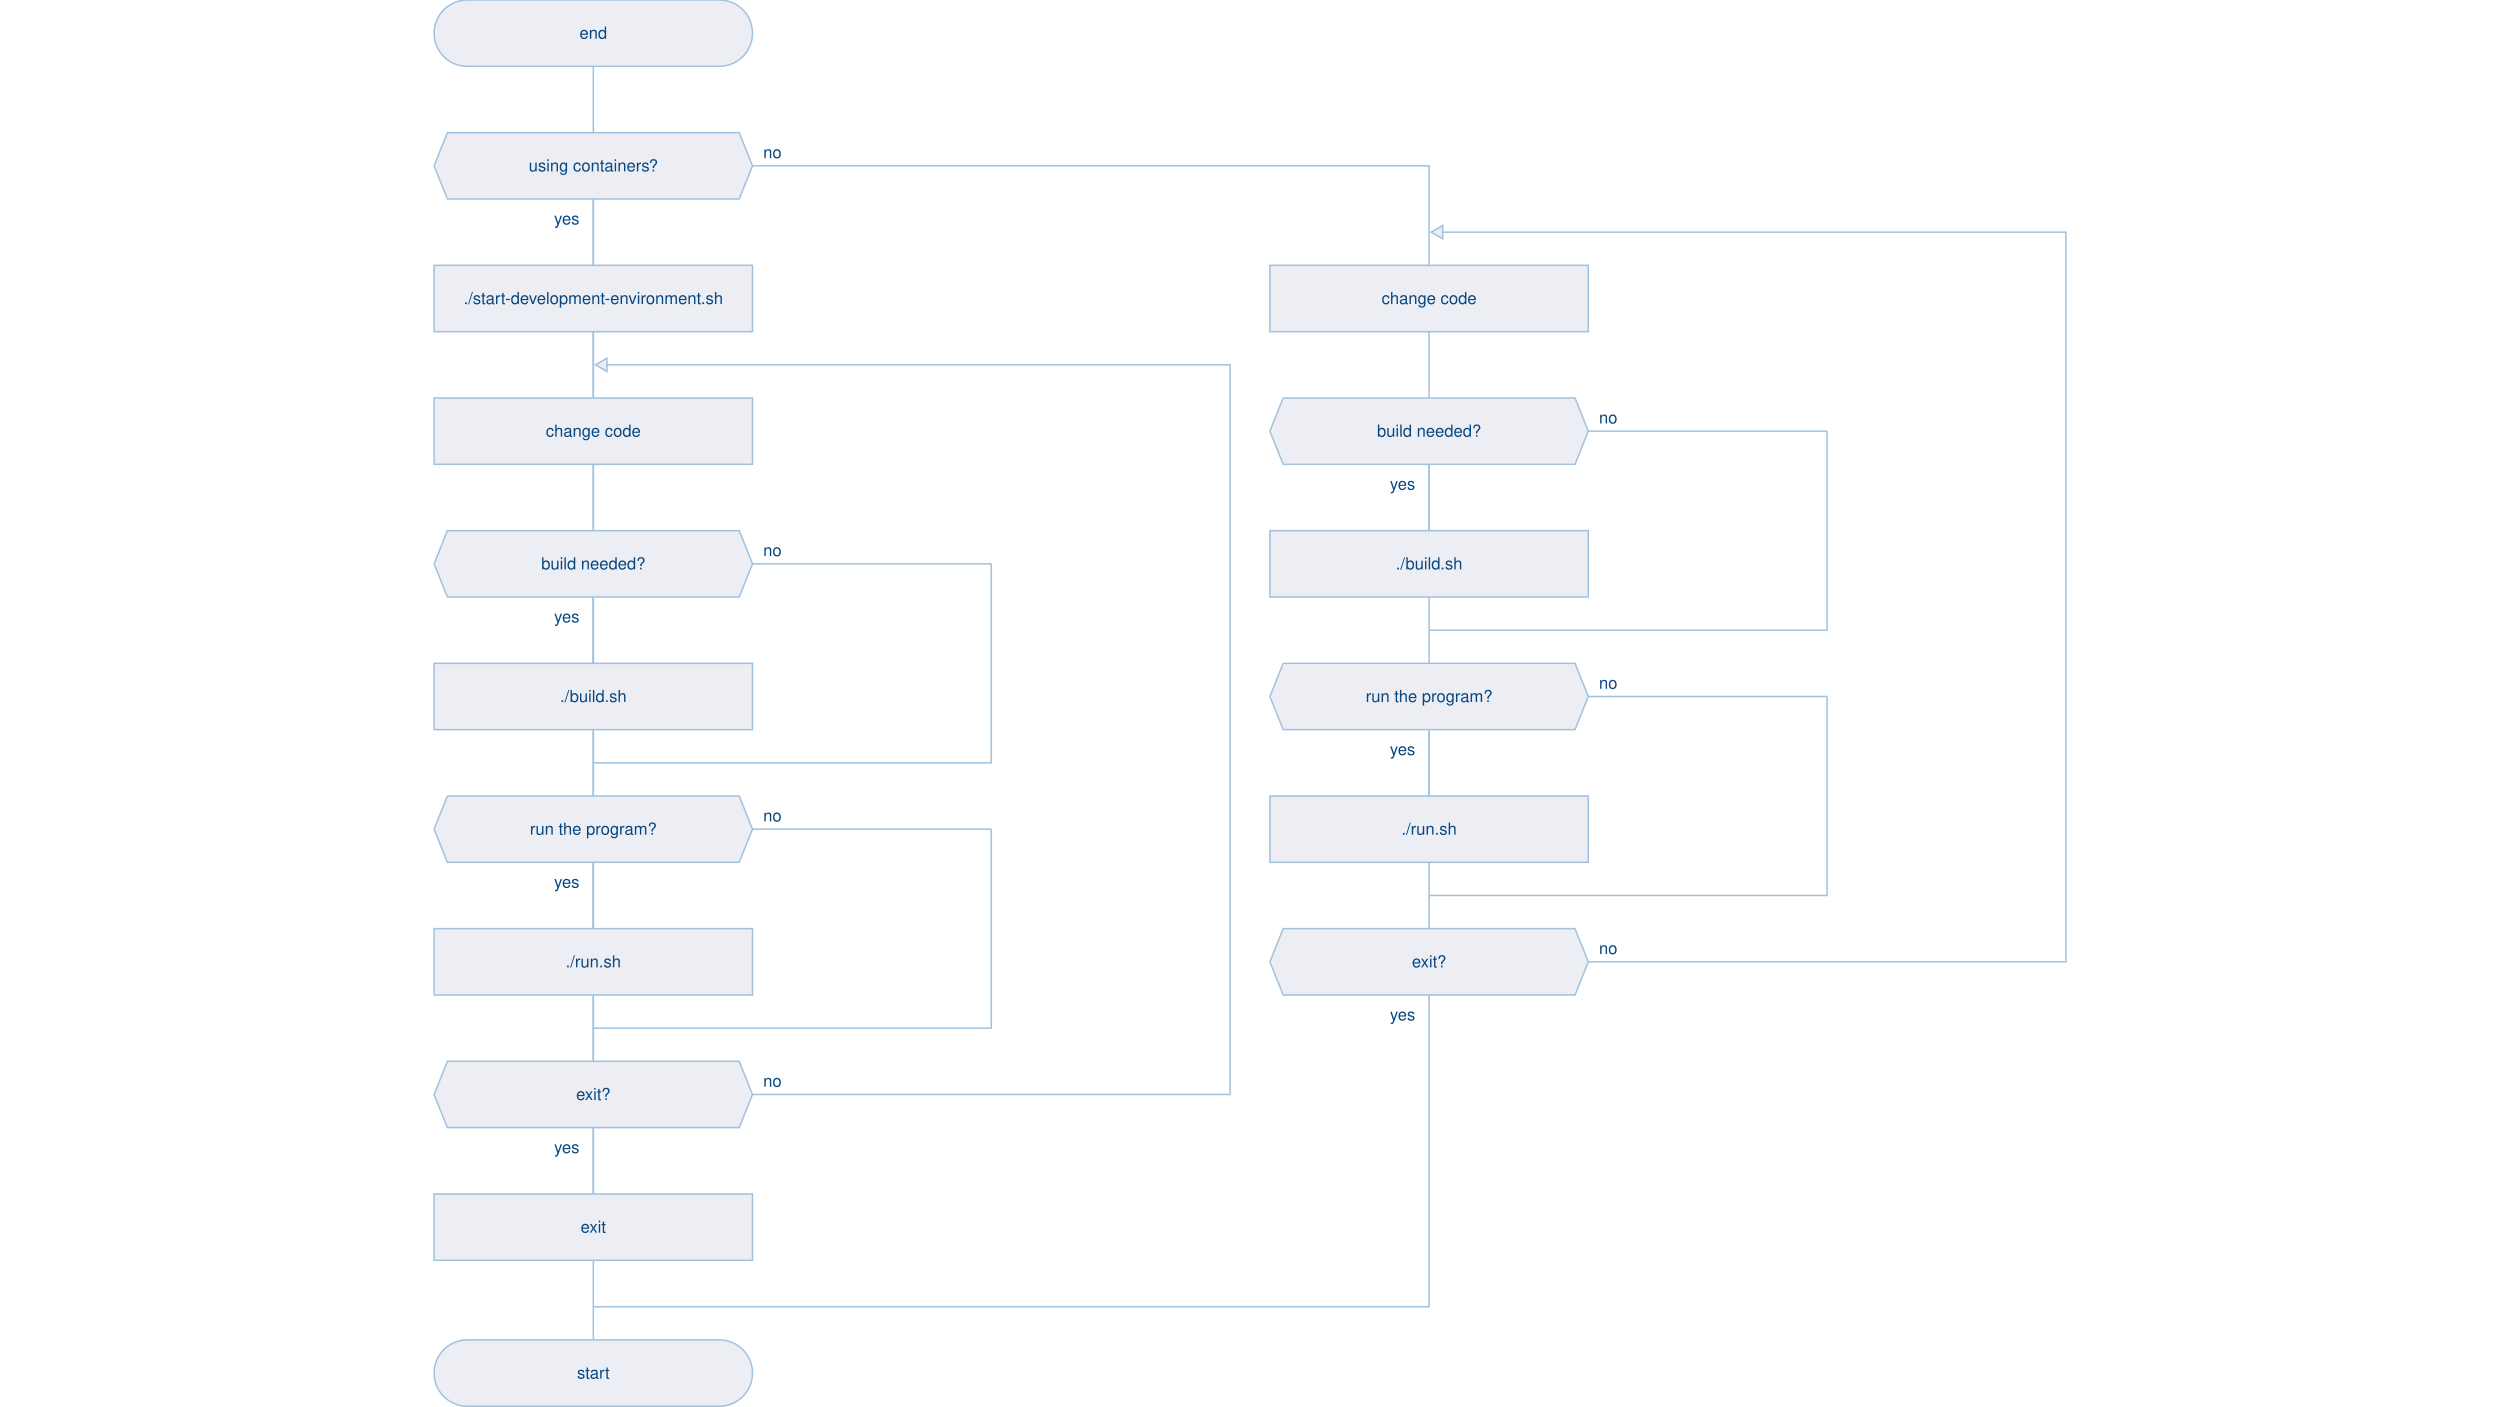
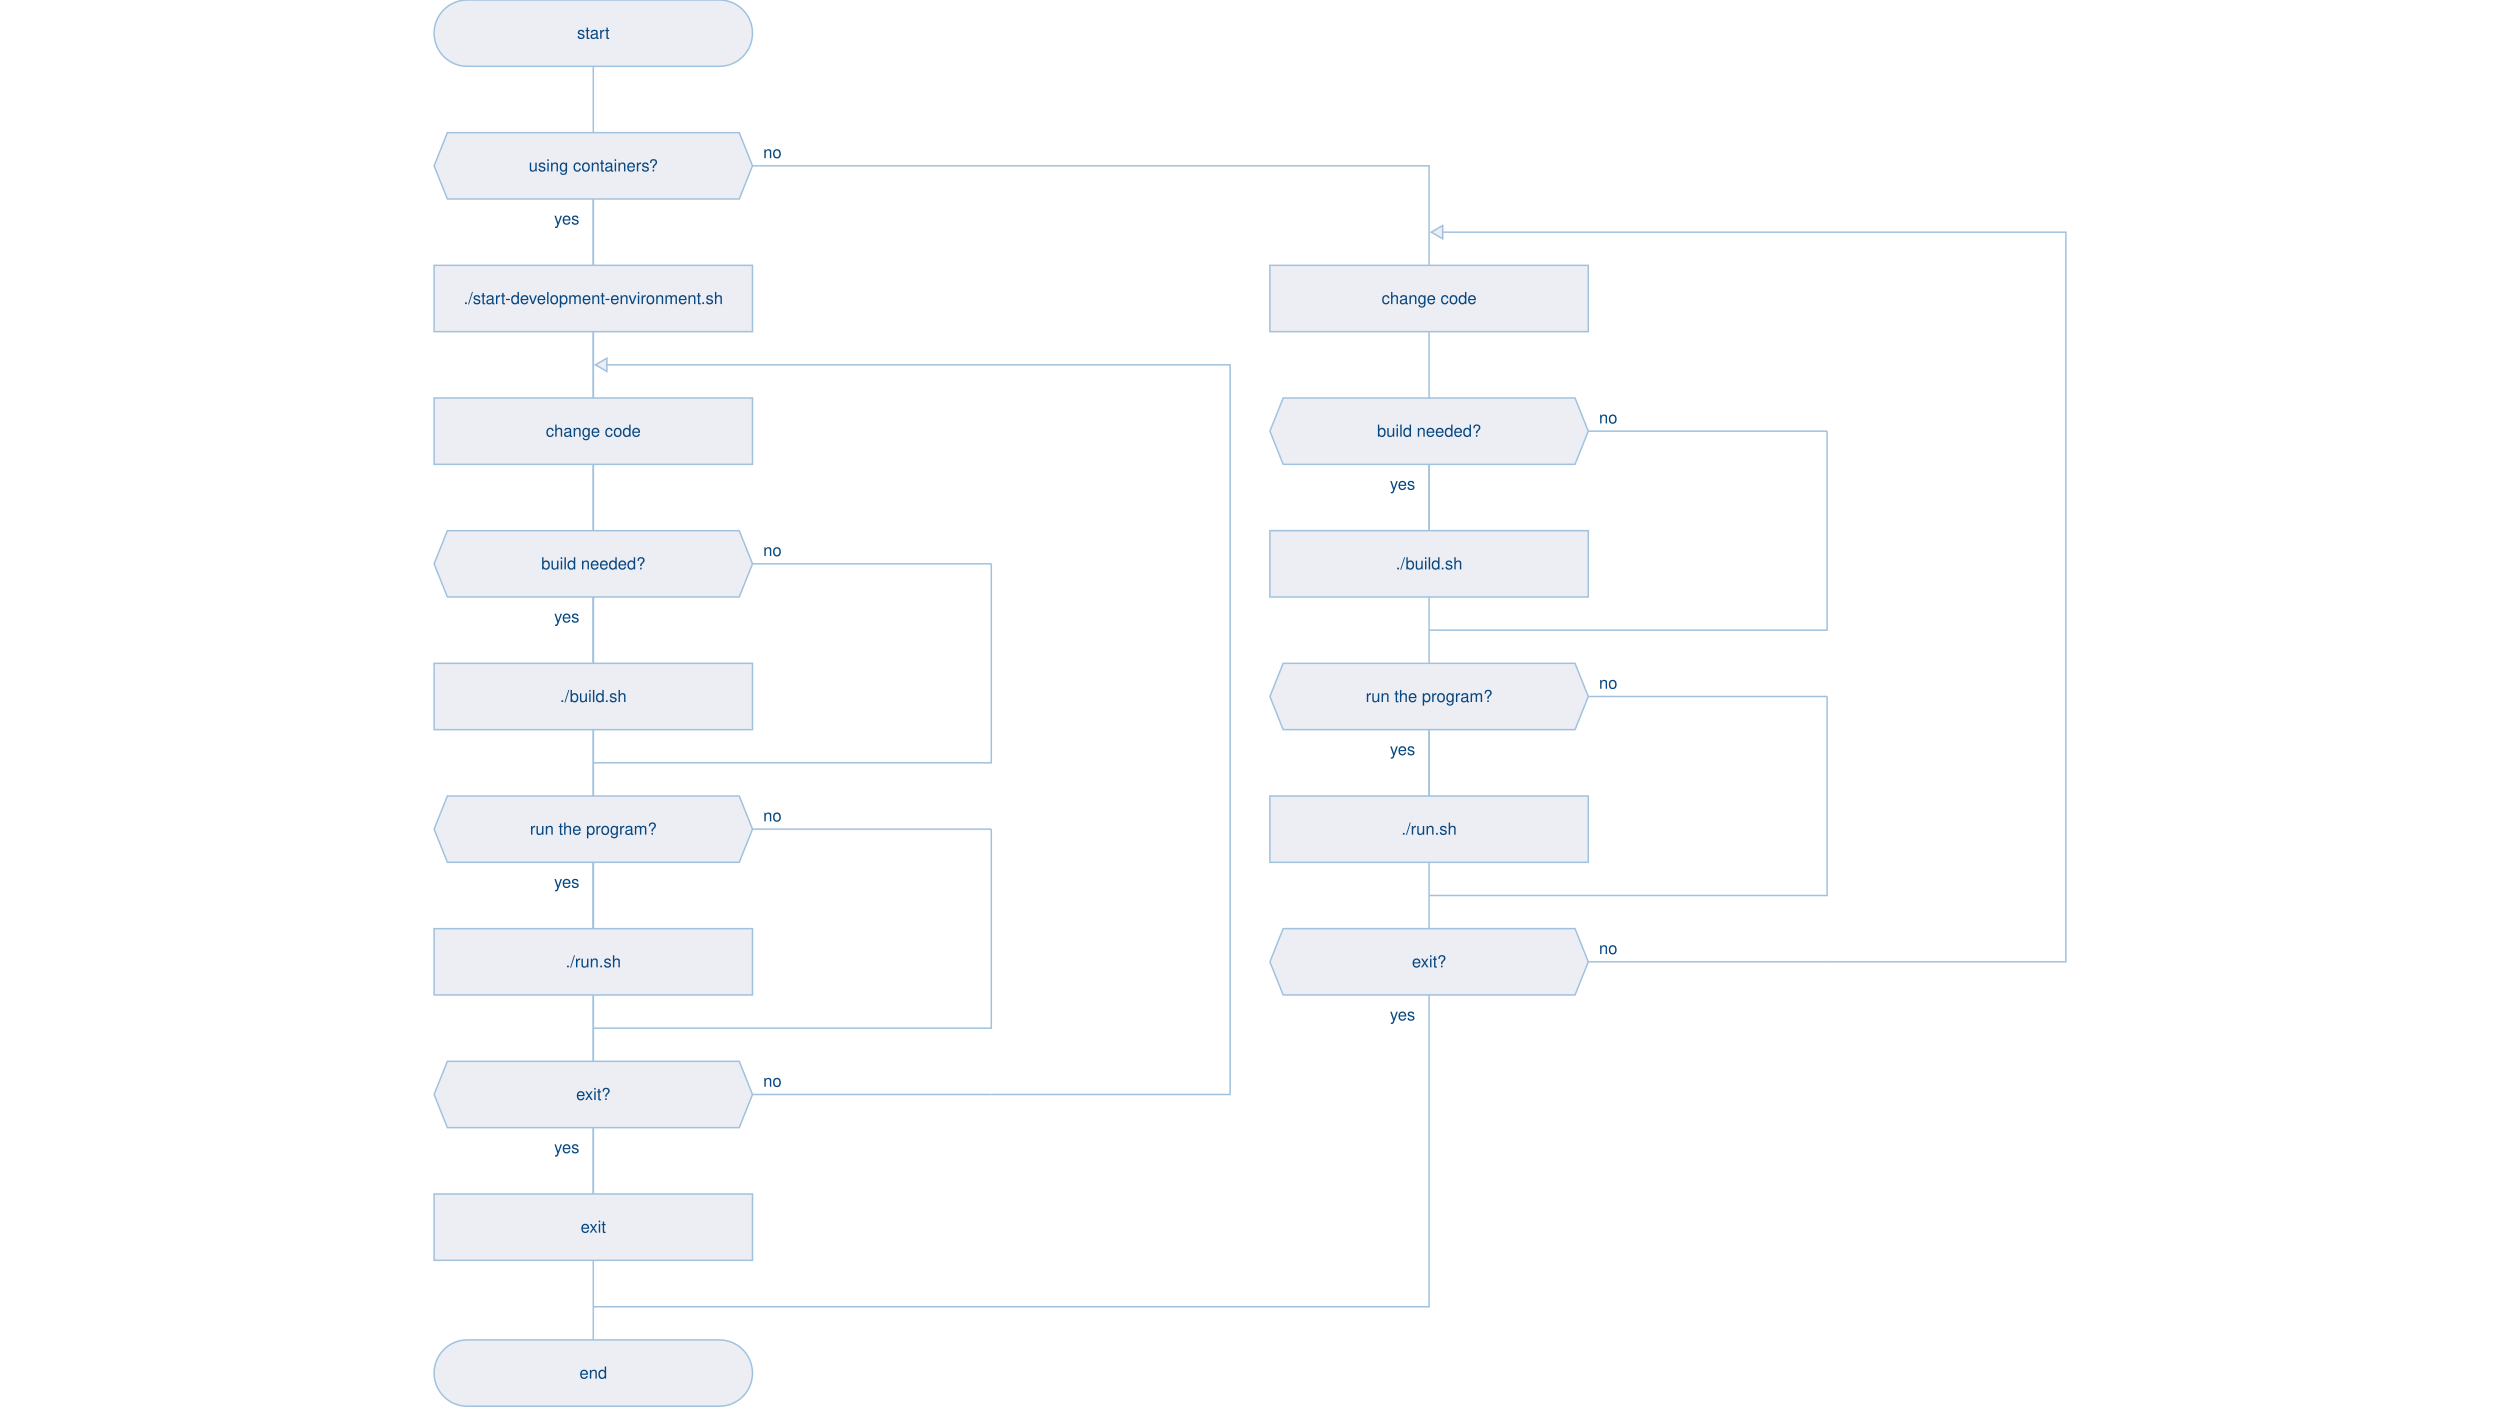
<svg xmlns="http://www.w3.org/2000/svg" font-size="1" viewBox="0.0 0.0 3840.0 2160.0" stroke="rgb(0,0,0)" width="3840" stroke-opacity="1" height="2160" version="1.1">
  <defs />
  <g stroke-linejoin="miter" fill-opacity="1.0" fill="rgb(237,237,244)" stroke="rgb(160,194,222)" stroke-linecap="butt" stroke-miterlimit="10.0" stroke-opacity="1.0" stroke-width="2.327">
    <path d="M 932.201,550.189 l -17.647,10.189 l 17.647,10.189 Z" />
  </g>
  <g stroke-linejoin="miter" fill-opacity="0.0" fill="rgb(0,0,0)" stroke="rgb(160,194,222)" stroke-linecap="butt" stroke-miterlimit="10.0" stroke-opacity="1.0" stroke-width="2.327">
    <path d="M 1522.641,1681.132 h 0 h 366.793 v -1120.755 h -958.021 " />
  </g>
  <g stroke-linejoin="miter" fill-opacity="1.0" fill="rgb(237,237,244)" stroke="rgb(160,194,222)" stroke-linecap="butt" stroke-miterlimit="10.0" stroke-opacity="1.0" stroke-width="2.327">
    <path d="M 2215.975,346.415 l -17.647,10.189 l 17.647,10.189 Z" />
  </g>
  <g stroke-linejoin="miter" fill-opacity="0.0" fill="rgb(0,0,0)" stroke="rgb(160,194,222)" stroke-linecap="butt" stroke-miterlimit="10.0" stroke-opacity="1.0" stroke-width="2.327">
    <path d="M 2806.415,1477.359 h 0 h 366.793 v -1120.755 h -958.021 " />
  </g>
  <g stroke-linejoin="miter" fill-opacity="0.0" fill="rgb(0,0,0)" stroke="rgb(160,194,222)" stroke-linecap="butt" stroke-miterlimit="10.0" stroke-opacity="1.0" stroke-width="2.327">
    <path d="M 911.321,254.717 v -203.774 " />
  </g>
  <g stroke-linejoin="miter" fill-opacity="0.0" fill="rgb(0,0,0)" stroke="rgb(160,194,222)" stroke-linecap="butt" stroke-miterlimit="10.0" stroke-opacity="1.0" stroke-width="2.327">
    <path d="M 911.321,2109.057 v -1854.34 " />
  </g>
  <g stroke-linejoin="miter" fill-opacity="1.0" fill="rgb(237,237,244)" stroke="rgb(160,194,222)" stroke-linecap="butt" stroke-miterlimit="10.0" stroke-opacity="1.0" stroke-width="2.327">
    <path d="M 1155.849,2109.057 h 0 c 0,-28.135 -22.808,-50.943 -50.943 -50.943h -387.17 c -28.135,-0 -50.943,22.808 -50.943 50.943h 0 c -0,28.135 22.808,50.943 50.943 50.943h 387.17 c 28.135,0 50.943,-22.808 50.943 -50.943Z" />
  </g>
  <g stroke-linejoin="miter" fill-opacity="1.0" font-size="25.472px" fill="rgb(6,71,128)" stroke="rgb(0,0,0)" font-weight="300" font-family="helvetica" stroke-linecap="butt" stroke-miterlimit="10.0" stroke-opacity="1.0" stroke-width="9.307">
-     <text transform="matrix(1,0,0,1,911.3208,2109.057)" stroke="none" dominant-baseline="middle" text-anchor="middle">start</text>
+     <text transform="matrix(1,0,0,1,911.3208,2109.057)" stroke="none" dominant-baseline="middle" text-anchor="middle">end</text>
  </g>
  <g stroke-linejoin="miter" fill-opacity="0.0" fill="rgb(0,0,0)" stroke="rgb(160,194,222)" stroke-linecap="butt" stroke-miterlimit="10.0" stroke-opacity="1.0" stroke-width="2.327">
    <path d="M 911.321,2007.17 h 1283.774 v -529.811 " />
  </g>
  <g stroke-linejoin="miter" fill-opacity="0.0" fill="rgb(0,0,0)" stroke="rgb(160,194,222)" stroke-linecap="butt" stroke-miterlimit="10.0" stroke-opacity="1.0" stroke-width="2.327">
    <path d="M 2195.094,458.491 v -203.774 h -1283.774 " />
  </g>
  <g stroke-linejoin="miter" fill-opacity="0.0" fill="rgb(0,0,0)" stroke="rgb(160,194,222)" stroke-linecap="butt" stroke-miterlimit="10.0" stroke-opacity="1.0" stroke-width="2.327">
    <path d="M 911.321,458.491 v -203.774 " />
  </g>
  <g stroke-linejoin="miter" fill-opacity="0.0" fill="rgb(0,0,0)" stroke="rgb(160,194,222)" stroke-linecap="butt" stroke-miterlimit="10.0" stroke-opacity="1.0" stroke-width="2.327">
    <path d="M 2195.094,662.264 v -203.774 " />
  </g>
  <g stroke-linejoin="miter" fill-opacity="0.0" fill="rgb(0,0,0)" stroke="rgb(160,194,222)" stroke-linecap="butt" stroke-miterlimit="10.0" stroke-opacity="1.0" stroke-width="2.327">
    <path d="M 2195.094,1069.811 v -407.547 " />
  </g>
  <g stroke-linejoin="miter" fill-opacity="0.0" fill="rgb(0,0,0)" stroke="rgb(160,194,222)" stroke-linecap="butt" stroke-miterlimit="10.0" stroke-opacity="1.0" stroke-width="2.327">
    <path d="M 2195.094,1477.359 v -407.547 " />
  </g>
  <g stroke-linejoin="miter" fill-opacity="0.0" fill="rgb(0,0,0)" stroke="rgb(160,194,222)" stroke-linecap="butt" stroke-miterlimit="10.0" stroke-opacity="1.0" stroke-width="2.327">
    <path d="M 2806.415,1477.359 h -611.321 " />
  </g>
  <g stroke-linejoin="miter" fill-opacity="1.0" font-size="25.472px" fill="rgb(6,71,128)" stroke="rgb(0,0,0)" font-weight="300" font-family="helvetica" stroke-linecap="butt" stroke-miterlimit="10.0" stroke-opacity="1.0" stroke-width="9.307">
    <text transform="matrix(1,0,0,1,2470.189,1456.981)" stroke="none" dominant-baseline="middle" text-anchor="middle">no</text>
  </g>
  <g stroke-linejoin="miter" fill-opacity="1.0" font-size="25.472px" fill="rgb(6,71,128)" stroke="rgb(0,0,0)" font-weight="300" font-family="helvetica" stroke-linecap="butt" stroke-miterlimit="10.0" stroke-opacity="1.0" stroke-width="9.307">
    <text transform="matrix(1,0,0,1,2154.34,1558.868)" stroke="none" dominant-baseline="middle" text-anchor="middle">yes</text>
  </g>
  <g stroke-linejoin="miter" fill-opacity="1.0" fill="rgb(237,237,244)" stroke="rgb(160,194,222)" stroke-linecap="butt" stroke-miterlimit="10.0" stroke-opacity="1.0" stroke-width="2.327">
    <path d="M 1970.943,1528.302 l -20.377,-50.943 l 20.377,-50.943 h 448.302 l 20.377,50.943 l -20.377,50.943 h -448.302 Z" />
  </g>
  <g stroke-linejoin="miter" fill-opacity="1.0" font-size="25.472px" fill="rgb(6,71,128)" stroke="rgb(0,0,0)" font-weight="300" font-family="helvetica" stroke-linecap="butt" stroke-miterlimit="10.0" stroke-opacity="1.0" stroke-width="9.307">
    <text transform="matrix(1,0,0,1,2195.094,1477.359)" stroke="none" dominant-baseline="middle" text-anchor="middle">exit?</text>
  </g>
  <g stroke-linejoin="miter" fill-opacity="0.0" fill="rgb(0,0,0)" stroke="rgb(160,194,222)" stroke-linecap="butt" stroke-miterlimit="10.0" stroke-opacity="1.0" stroke-width="2.327">
    <path d="M 2195.094,1375.472 h 611.321 v -305.66 " />
  </g>
  <g stroke-linejoin="miter" fill-opacity="0.0" fill="rgb(0,0,0)" stroke="rgb(160,194,222)" stroke-linecap="butt" stroke-miterlimit="10.0" stroke-opacity="1.0" stroke-width="2.327">
    <path d="M 2806.415,1069.811 h -611.321 " />
  </g>
  <g stroke-linejoin="miter" fill-opacity="0.0" fill="rgb(0,0,0)" stroke="rgb(160,194,222)" stroke-linecap="butt" stroke-miterlimit="10.0" stroke-opacity="1.0" stroke-width="2.327">
    <path d="M 2195.094,1273.585 v -203.774 " />
  </g>
  <g stroke-linejoin="miter" fill-opacity="1.0" fill="rgb(237,237,244)" stroke="rgb(160,194,222)" stroke-linecap="butt" stroke-miterlimit="10.0" stroke-opacity="1.0" stroke-width="2.327">
    <path d="M 2439.623,1324.528 l -0,-101.887 h -489.057 l -0,101.887 Z" />
  </g>
  <g stroke-linejoin="miter" fill-opacity="1.0" font-size="25.472px" fill="rgb(6,71,128)" stroke="rgb(0,0,0)" font-weight="300" font-family="helvetica" stroke-linecap="butt" stroke-miterlimit="10.0" stroke-opacity="1.0" stroke-width="9.307">
    <text transform="matrix(1,0,0,1,2195.094,1273.585)" stroke="none" dominant-baseline="middle" text-anchor="middle">./run.sh</text>
  </g>
  <g stroke-linejoin="miter" fill-opacity="1.0" font-size="25.472px" fill="rgb(6,71,128)" stroke="rgb(0,0,0)" font-weight="300" font-family="helvetica" stroke-linecap="butt" stroke-miterlimit="10.0" stroke-opacity="1.0" stroke-width="9.307">
    <text transform="matrix(1,0,0,1,2470.189,1049.434)" stroke="none" dominant-baseline="middle" text-anchor="middle">no</text>
  </g>
  <g stroke-linejoin="miter" fill-opacity="1.0" font-size="25.472px" fill="rgb(6,71,128)" stroke="rgb(0,0,0)" font-weight="300" font-family="helvetica" stroke-linecap="butt" stroke-miterlimit="10.0" stroke-opacity="1.0" stroke-width="9.307">
    <text transform="matrix(1,0,0,1,2154.34,1151.321)" stroke="none" dominant-baseline="middle" text-anchor="middle">yes</text>
  </g>
  <g stroke-linejoin="miter" fill-opacity="1.0" fill="rgb(237,237,244)" stroke="rgb(160,194,222)" stroke-linecap="butt" stroke-miterlimit="10.0" stroke-opacity="1.0" stroke-width="2.327">
    <path d="M 1970.943,1120.755 l -20.377,-50.943 l 20.377,-50.943 h 448.302 l 20.377,50.943 l -20.377,50.943 h -448.302 Z" />
  </g>
  <g stroke-linejoin="miter" fill-opacity="1.0" font-size="25.472px" fill="rgb(6,71,128)" stroke="rgb(0,0,0)" font-weight="300" font-family="helvetica" stroke-linecap="butt" stroke-miterlimit="10.0" stroke-opacity="1.0" stroke-width="9.307">
    <text transform="matrix(1,0,0,1,2195.094,1069.811)" stroke="none" dominant-baseline="middle" text-anchor="middle">run the program?</text>
  </g>
  <g stroke-linejoin="miter" fill-opacity="0.0" fill="rgb(0,0,0)" stroke="rgb(160,194,222)" stroke-linecap="butt" stroke-miterlimit="10.0" stroke-opacity="1.0" stroke-width="2.327">
    <path d="M 2195.094,967.924 h 611.321 v -305.66 " />
  </g>
  <g stroke-linejoin="miter" fill-opacity="0.0" fill="rgb(0,0,0)" stroke="rgb(160,194,222)" stroke-linecap="butt" stroke-miterlimit="10.0" stroke-opacity="1.0" stroke-width="2.327">
    <path d="M 2806.415,662.264 h -611.321 " />
  </g>
  <g stroke-linejoin="miter" fill-opacity="0.0" fill="rgb(0,0,0)" stroke="rgb(160,194,222)" stroke-linecap="butt" stroke-miterlimit="10.0" stroke-opacity="1.0" stroke-width="2.327">
    <path d="M 2195.094,866.038 v -203.774 " />
  </g>
  <g stroke-linejoin="miter" fill-opacity="1.0" fill="rgb(237,237,244)" stroke="rgb(160,194,222)" stroke-linecap="butt" stroke-miterlimit="10.0" stroke-opacity="1.0" stroke-width="2.327">
    <path d="M 2439.623,916.981 l -0,-101.887 h -489.057 l -0,101.887 Z" />
  </g>
  <g stroke-linejoin="miter" fill-opacity="1.0" font-size="25.472px" fill="rgb(6,71,128)" stroke="rgb(0,0,0)" font-weight="300" font-family="helvetica" stroke-linecap="butt" stroke-miterlimit="10.0" stroke-opacity="1.0" stroke-width="9.307">
    <text transform="matrix(1,0,0,1,2195.094,866.0377)" stroke="none" dominant-baseline="middle" text-anchor="middle">./build.sh</text>
  </g>
  <g stroke-linejoin="miter" fill-opacity="1.0" font-size="25.472px" fill="rgb(6,71,128)" stroke="rgb(0,0,0)" font-weight="300" font-family="helvetica" stroke-linecap="butt" stroke-miterlimit="10.0" stroke-opacity="1.0" stroke-width="9.307">
    <text transform="matrix(1,0,0,1,2470.189,641.8868)" stroke="none" dominant-baseline="middle" text-anchor="middle">no</text>
  </g>
  <g stroke-linejoin="miter" fill-opacity="1.0" font-size="25.472px" fill="rgb(6,71,128)" stroke="rgb(0,0,0)" font-weight="300" font-family="helvetica" stroke-linecap="butt" stroke-miterlimit="10.0" stroke-opacity="1.0" stroke-width="9.307">
    <text transform="matrix(1,0,0,1,2154.34,743.7736)" stroke="none" dominant-baseline="middle" text-anchor="middle">yes</text>
  </g>
  <g stroke-linejoin="miter" fill-opacity="1.0" fill="rgb(237,237,244)" stroke="rgb(160,194,222)" stroke-linecap="butt" stroke-miterlimit="10.0" stroke-opacity="1.0" stroke-width="2.327">
    <path d="M 1970.943,713.207 l -20.377,-50.943 l 20.377,-50.943 h 448.302 l 20.377,50.943 l -20.377,50.943 h -448.302 Z" />
  </g>
  <g stroke-linejoin="miter" fill-opacity="1.0" font-size="25.472px" fill="rgb(6,71,128)" stroke="rgb(0,0,0)" font-weight="300" font-family="helvetica" stroke-linecap="butt" stroke-miterlimit="10.0" stroke-opacity="1.0" stroke-width="9.307">
    <text transform="matrix(1,0,0,1,2195.094,662.2642)" stroke="none" dominant-baseline="middle" text-anchor="middle">build needed?</text>
  </g>
  <g stroke-linejoin="miter" fill-opacity="1.0" fill="rgb(237,237,244)" stroke="rgb(160,194,222)" stroke-linecap="butt" stroke-miterlimit="10.0" stroke-opacity="1.0" stroke-width="2.327">
    <path d="M 2439.623,509.434 l -0,-101.887 h -489.057 l -0,101.887 Z" />
  </g>
  <g stroke-linejoin="miter" fill-opacity="1.0" font-size="25.472px" fill="rgb(6,71,128)" stroke="rgb(0,0,0)" font-weight="300" font-family="helvetica" stroke-linecap="butt" stroke-miterlimit="10.0" stroke-opacity="1.0" stroke-width="9.307">
    <text transform="matrix(1,0,0,1,2195.094,458.4906)" stroke="none" dominant-baseline="middle" text-anchor="middle">change code</text>
  </g>
  <g stroke-linejoin="miter" fill-opacity="0.0" fill="rgb(0,0,0)" stroke="rgb(160,194,222)" stroke-linecap="butt" stroke-miterlimit="10.0" stroke-opacity="1.0" stroke-width="2.327">
    <path d="M 911.321,662.264 v -203.774 " />
  </g>
  <g stroke-linejoin="miter" fill-opacity="0.0" fill="rgb(0,0,0)" stroke="rgb(160,194,222)" stroke-linecap="butt" stroke-miterlimit="10.0" stroke-opacity="1.0" stroke-width="2.327">
    <path d="M 911.321,866.038 v -203.774 " />
  </g>
  <g stroke-linejoin="miter" fill-opacity="0.0" fill="rgb(0,0,0)" stroke="rgb(160,194,222)" stroke-linecap="butt" stroke-miterlimit="10.0" stroke-opacity="1.0" stroke-width="2.327">
    <path d="M 911.321,1273.585 v -407.547 " />
  </g>
  <g stroke-linejoin="miter" fill-opacity="0.0" fill="rgb(0,0,0)" stroke="rgb(160,194,222)" stroke-linecap="butt" stroke-miterlimit="10.0" stroke-opacity="1.0" stroke-width="2.327">
    <path d="M 911.321,1681.132 v -407.547 " />
  </g>
  <g stroke-linejoin="miter" fill-opacity="0.0" fill="rgb(0,0,0)" stroke="rgb(160,194,222)" stroke-linecap="butt" stroke-miterlimit="10.0" stroke-opacity="1.0" stroke-width="2.327">
    <path d="M 1522.641,1681.132 h -611.321 " />
  </g>
  <g stroke-linejoin="miter" fill-opacity="0.0" fill="rgb(0,0,0)" stroke="rgb(160,194,222)" stroke-linecap="butt" stroke-miterlimit="10.0" stroke-opacity="1.0" stroke-width="2.327">
    <path d="M 911.321,1884.906 v -203.774 " />
  </g>
  <g stroke-linejoin="miter" fill-opacity="1.0" fill="rgb(237,237,244)" stroke="rgb(160,194,222)" stroke-linecap="butt" stroke-miterlimit="10.0" stroke-opacity="1.0" stroke-width="2.327">
    <path d="M 1155.849,1935.849 l -0,-101.887 h -489.057 l -0,101.887 Z" />
  </g>
  <g stroke-linejoin="miter" fill-opacity="1.0" font-size="25.472px" fill="rgb(6,71,128)" stroke="rgb(0,0,0)" font-weight="300" font-family="helvetica" stroke-linecap="butt" stroke-miterlimit="10.0" stroke-opacity="1.0" stroke-width="9.307">
    <text transform="matrix(1,0,0,1,911.3208,1884.906)" stroke="none" dominant-baseline="middle" text-anchor="middle">exit</text>
  </g>
  <g stroke-linejoin="miter" fill-opacity="1.0" font-size="25.472px" fill="rgb(6,71,128)" stroke="rgb(0,0,0)" font-weight="300" font-family="helvetica" stroke-linecap="butt" stroke-miterlimit="10.0" stroke-opacity="1.0" stroke-width="9.307">
    <text transform="matrix(1,0,0,1,1186.415,1660.755)" stroke="none" dominant-baseline="middle" text-anchor="middle">no</text>
  </g>
  <g stroke-linejoin="miter" fill-opacity="1.0" font-size="25.472px" fill="rgb(6,71,128)" stroke="rgb(0,0,0)" font-weight="300" font-family="helvetica" stroke-linecap="butt" stroke-miterlimit="10.0" stroke-opacity="1.0" stroke-width="9.307">
    <text transform="matrix(1,0,0,1,870.566,1762.641)" stroke="none" dominant-baseline="middle" text-anchor="middle">yes</text>
  </g>
  <g stroke-linejoin="miter" fill-opacity="1.0" fill="rgb(237,237,244)" stroke="rgb(160,194,222)" stroke-linecap="butt" stroke-miterlimit="10.0" stroke-opacity="1.0" stroke-width="2.327">
    <path d="M 687.17,1732.075 l -20.377,-50.943 l 20.377,-50.943 h 448.302 l 20.377,50.943 l -20.377,50.943 h -448.302 Z" />
  </g>
  <g stroke-linejoin="miter" fill-opacity="1.0" font-size="25.472px" fill="rgb(6,71,128)" stroke="rgb(0,0,0)" font-weight="300" font-family="helvetica" stroke-linecap="butt" stroke-miterlimit="10.0" stroke-opacity="1.0" stroke-width="9.307">
    <text transform="matrix(1,0,0,1,911.3208,1681.132)" stroke="none" dominant-baseline="middle" text-anchor="middle">exit?</text>
  </g>
  <g stroke-linejoin="miter" fill-opacity="0.0" fill="rgb(0,0,0)" stroke="rgb(160,194,222)" stroke-linecap="butt" stroke-miterlimit="10.0" stroke-opacity="1.0" stroke-width="2.327">
    <path d="M 911.321,1579.245 h 611.321 v -305.66 " />
  </g>
  <g stroke-linejoin="miter" fill-opacity="0.0" fill="rgb(0,0,0)" stroke="rgb(160,194,222)" stroke-linecap="butt" stroke-miterlimit="10.0" stroke-opacity="1.0" stroke-width="2.327">
    <path d="M 1522.641,1273.585 h -611.321 " />
  </g>
  <g stroke-linejoin="miter" fill-opacity="0.0" fill="rgb(0,0,0)" stroke="rgb(160,194,222)" stroke-linecap="butt" stroke-miterlimit="10.0" stroke-opacity="1.0" stroke-width="2.327">
    <path d="M 911.321,1477.359 v -203.774 " />
  </g>
  <g stroke-linejoin="miter" fill-opacity="1.0" fill="rgb(237,237,244)" stroke="rgb(160,194,222)" stroke-linecap="butt" stroke-miterlimit="10.0" stroke-opacity="1.0" stroke-width="2.327">
    <path d="M 1155.849,1528.302 l -0,-101.887 h -489.057 l -0,101.887 Z" />
  </g>
  <g stroke-linejoin="miter" fill-opacity="1.0" font-size="25.472px" fill="rgb(6,71,128)" stroke="rgb(0,0,0)" font-weight="300" font-family="helvetica" stroke-linecap="butt" stroke-miterlimit="10.0" stroke-opacity="1.0" stroke-width="9.307">
    <text transform="matrix(1,0,0,1,911.3208,1477.359)" stroke="none" dominant-baseline="middle" text-anchor="middle">./run.sh</text>
  </g>
  <g stroke-linejoin="miter" fill-opacity="1.0" font-size="25.472px" fill="rgb(6,71,128)" stroke="rgb(0,0,0)" font-weight="300" font-family="helvetica" stroke-linecap="butt" stroke-miterlimit="10.0" stroke-opacity="1.0" stroke-width="9.307">
    <text transform="matrix(1,0,0,1,1186.415,1253.207)" stroke="none" dominant-baseline="middle" text-anchor="middle">no</text>
  </g>
  <g stroke-linejoin="miter" fill-opacity="1.0" font-size="25.472px" fill="rgb(6,71,128)" stroke="rgb(0,0,0)" font-weight="300" font-family="helvetica" stroke-linecap="butt" stroke-miterlimit="10.0" stroke-opacity="1.0" stroke-width="9.307">
    <text transform="matrix(1,0,0,1,870.566,1355.094)" stroke="none" dominant-baseline="middle" text-anchor="middle">yes</text>
  </g>
  <g stroke-linejoin="miter" fill-opacity="1.0" fill="rgb(237,237,244)" stroke="rgb(160,194,222)" stroke-linecap="butt" stroke-miterlimit="10.0" stroke-opacity="1.0" stroke-width="2.327">
    <path d="M 687.17,1324.528 l -20.377,-50.943 l 20.377,-50.943 h 448.302 l 20.377,50.943 l -20.377,50.943 h -448.302 Z" />
  </g>
  <g stroke-linejoin="miter" fill-opacity="1.0" font-size="25.472px" fill="rgb(6,71,128)" stroke="rgb(0,0,0)" font-weight="300" font-family="helvetica" stroke-linecap="butt" stroke-miterlimit="10.0" stroke-opacity="1.0" stroke-width="9.307">
    <text transform="matrix(1,0,0,1,911.3208,1273.585)" stroke="none" dominant-baseline="middle" text-anchor="middle">run the program?</text>
  </g>
  <g stroke-linejoin="miter" fill-opacity="0.0" fill="rgb(0,0,0)" stroke="rgb(160,194,222)" stroke-linecap="butt" stroke-miterlimit="10.0" stroke-opacity="1.0" stroke-width="2.327">
    <path d="M 911.321,1171.698 h 611.321 v -305.66 " />
  </g>
  <g stroke-linejoin="miter" fill-opacity="0.0" fill="rgb(0,0,0)" stroke="rgb(160,194,222)" stroke-linecap="butt" stroke-miterlimit="10.0" stroke-opacity="1.0" stroke-width="2.327">
    <path d="M 1522.641,866.038 h -611.321 " />
  </g>
  <g stroke-linejoin="miter" fill-opacity="0.0" fill="rgb(0,0,0)" stroke="rgb(160,194,222)" stroke-linecap="butt" stroke-miterlimit="10.0" stroke-opacity="1.0" stroke-width="2.327">
    <path d="M 911.321,1069.811 v -203.774 " />
  </g>
  <g stroke-linejoin="miter" fill-opacity="1.0" fill="rgb(237,237,244)" stroke="rgb(160,194,222)" stroke-linecap="butt" stroke-miterlimit="10.0" stroke-opacity="1.0" stroke-width="2.327">
    <path d="M 1155.849,1120.755 l -0,-101.887 h -489.057 l -0,101.887 Z" />
  </g>
  <g stroke-linejoin="miter" fill-opacity="1.0" font-size="25.472px" fill="rgb(6,71,128)" stroke="rgb(0,0,0)" font-weight="300" font-family="helvetica" stroke-linecap="butt" stroke-miterlimit="10.0" stroke-opacity="1.0" stroke-width="9.307">
    <text transform="matrix(1,0,0,1,911.3208,1069.811)" stroke="none" dominant-baseline="middle" text-anchor="middle">./build.sh</text>
  </g>
  <g stroke-linejoin="miter" fill-opacity="1.0" font-size="25.472px" fill="rgb(6,71,128)" stroke="rgb(0,0,0)" font-weight="300" font-family="helvetica" stroke-linecap="butt" stroke-miterlimit="10.0" stroke-opacity="1.0" stroke-width="9.307">
    <text transform="matrix(1,0,0,1,1186.415,845.6604)" stroke="none" dominant-baseline="middle" text-anchor="middle">no</text>
  </g>
  <g stroke-linejoin="miter" fill-opacity="1.0" font-size="25.472px" fill="rgb(6,71,128)" stroke="rgb(0,0,0)" font-weight="300" font-family="helvetica" stroke-linecap="butt" stroke-miterlimit="10.0" stroke-opacity="1.0" stroke-width="9.307">
    <text transform="matrix(1,0,0,1,870.566,947.5472)" stroke="none" dominant-baseline="middle" text-anchor="middle">yes</text>
  </g>
  <g stroke-linejoin="miter" fill-opacity="1.0" fill="rgb(237,237,244)" stroke="rgb(160,194,222)" stroke-linecap="butt" stroke-miterlimit="10.0" stroke-opacity="1.0" stroke-width="2.327">
    <path d="M 687.17,916.981 l -20.377,-50.943 l 20.377,-50.943 h 448.302 l 20.377,50.943 l -20.377,50.943 h -448.302 Z" />
  </g>
  <g stroke-linejoin="miter" fill-opacity="1.0" font-size="25.472px" fill="rgb(6,71,128)" stroke="rgb(0,0,0)" font-weight="300" font-family="helvetica" stroke-linecap="butt" stroke-miterlimit="10.0" stroke-opacity="1.0" stroke-width="9.307">
    <text transform="matrix(1,0,0,1,911.3208,866.0377)" stroke="none" dominant-baseline="middle" text-anchor="middle">build needed?</text>
  </g>
  <g stroke-linejoin="miter" fill-opacity="1.0" fill="rgb(237,237,244)" stroke="rgb(160,194,222)" stroke-linecap="butt" stroke-miterlimit="10.0" stroke-opacity="1.0" stroke-width="2.327">
    <path d="M 1155.849,713.207 l -0,-101.887 h -489.057 l -0,101.887 Z" />
  </g>
  <g stroke-linejoin="miter" fill-opacity="1.0" font-size="25.472px" fill="rgb(6,71,128)" stroke="rgb(0,0,0)" font-weight="300" font-family="helvetica" stroke-linecap="butt" stroke-miterlimit="10.0" stroke-opacity="1.0" stroke-width="9.307">
    <text transform="matrix(1,0,0,1,911.3208,662.2642)" stroke="none" dominant-baseline="middle" text-anchor="middle">change code</text>
  </g>
  <g stroke-linejoin="miter" fill-opacity="1.0" fill="rgb(237,237,244)" stroke="rgb(160,194,222)" stroke-linecap="butt" stroke-miterlimit="10.0" stroke-opacity="1.0" stroke-width="2.327">
    <path d="M 1155.849,509.434 l -0,-101.887 h -489.057 l -0,101.887 Z" />
  </g>
  <g stroke-linejoin="miter" fill-opacity="1.0" font-size="25.472px" fill="rgb(6,71,128)" stroke="rgb(0,0,0)" font-weight="300" font-family="helvetica" stroke-linecap="butt" stroke-miterlimit="10.0" stroke-opacity="1.0" stroke-width="9.307">
    <text transform="matrix(1,0,0,1,911.3208,458.4906)" stroke="none" dominant-baseline="middle" text-anchor="middle">./start-development-environment.sh</text>
  </g>
  <g stroke-linejoin="miter" fill-opacity="1.0" font-size="25.472px" fill="rgb(6,71,128)" stroke="rgb(0,0,0)" font-weight="300" font-family="helvetica" stroke-linecap="butt" stroke-miterlimit="10.0" stroke-opacity="1.0" stroke-width="9.307">
    <text transform="matrix(1,0,0,1,1186.415,234.3396)" stroke="none" dominant-baseline="middle" text-anchor="middle">no</text>
  </g>
  <g stroke-linejoin="miter" fill-opacity="1.0" font-size="25.472px" fill="rgb(6,71,128)" stroke="rgb(0,0,0)" font-weight="300" font-family="helvetica" stroke-linecap="butt" stroke-miterlimit="10.0" stroke-opacity="1.0" stroke-width="9.307">
    <text transform="matrix(1,0,0,1,870.566,336.2264)" stroke="none" dominant-baseline="middle" text-anchor="middle">yes</text>
  </g>
  <g stroke-linejoin="miter" fill-opacity="1.0" fill="rgb(237,237,244)" stroke="rgb(160,194,222)" stroke-linecap="butt" stroke-miterlimit="10.0" stroke-opacity="1.0" stroke-width="2.327">
    <path d="M 687.17,305.66 l -20.377,-50.943 l 20.377,-50.943 h 448.302 l 20.377,50.943 l -20.377,50.943 h -448.302 Z" />
  </g>
  <g stroke-linejoin="miter" fill-opacity="1.0" font-size="25.472px" fill="rgb(6,71,128)" stroke="rgb(0,0,0)" font-weight="300" font-family="helvetica" stroke-linecap="butt" stroke-miterlimit="10.0" stroke-opacity="1.0" stroke-width="9.307">
    <text transform="matrix(1,0,0,1,911.3208,254.717)" stroke="none" dominant-baseline="middle" text-anchor="middle">using containers?</text>
  </g>
  <g stroke-linejoin="miter" fill-opacity="1.0" fill="rgb(237,237,244)" stroke="rgb(160,194,222)" stroke-linecap="butt" stroke-miterlimit="10.0" stroke-opacity="1.0" stroke-width="2.327">
    <path d="M 1155.849,50.943 h 0 c 0,-28.135 -22.808,-50.943 -50.943 -50.943h -387.17 c -28.135,-0 -50.943,22.808 -50.943 50.943h 0 c -0,28.135 22.808,50.943 50.943 50.943h 387.17 c 28.135,0 50.943,-22.808 50.943 -50.943Z" />
  </g>
  <g stroke-linejoin="miter" fill-opacity="1.0" font-size="25.472px" fill="rgb(6,71,128)" stroke="rgb(0,0,0)" font-weight="300" font-family="helvetica" stroke-linecap="butt" stroke-miterlimit="10.0" stroke-opacity="1.0" stroke-width="9.307">
-     <text transform="matrix(1,0,0,1,911.3208,50.9434)" stroke="none" dominant-baseline="middle" text-anchor="middle">end</text>
+     <text transform="matrix(1,0,0,1,911.3208,50.9434)" stroke="none" dominant-baseline="middle" text-anchor="middle">start</text>
  </g>
</svg>
